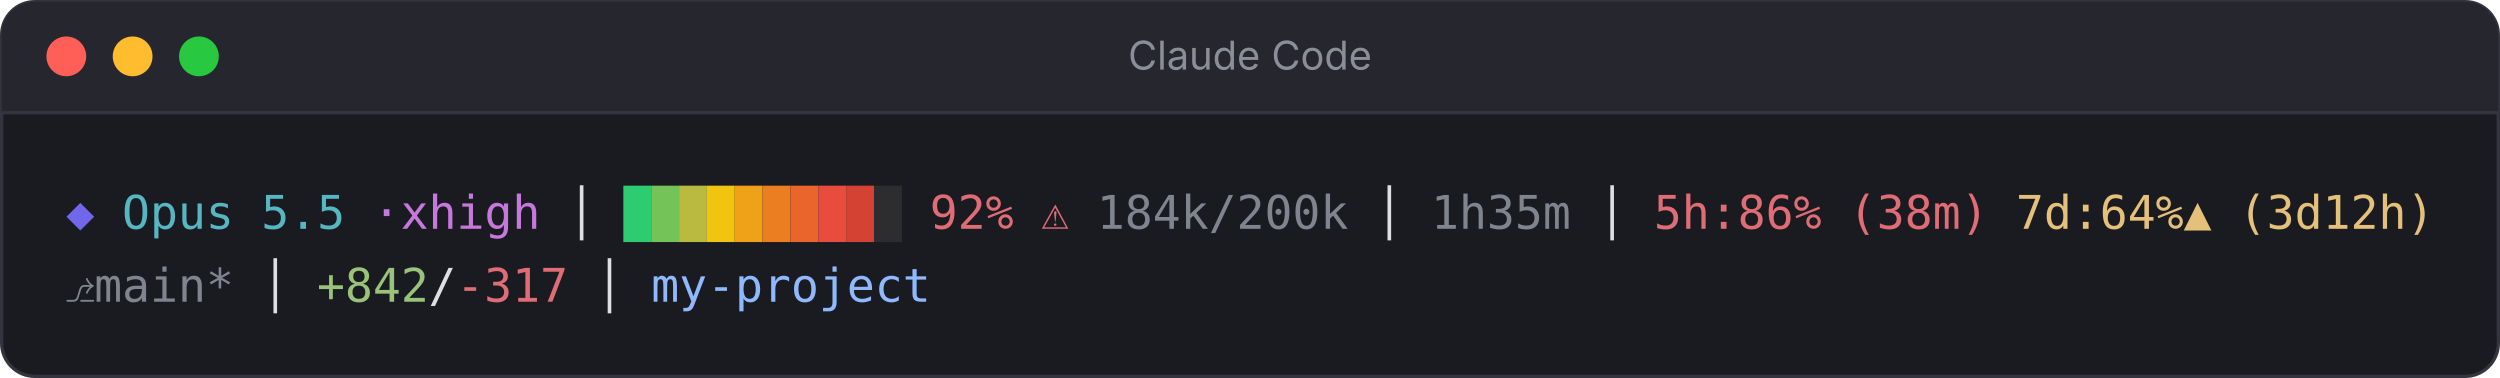
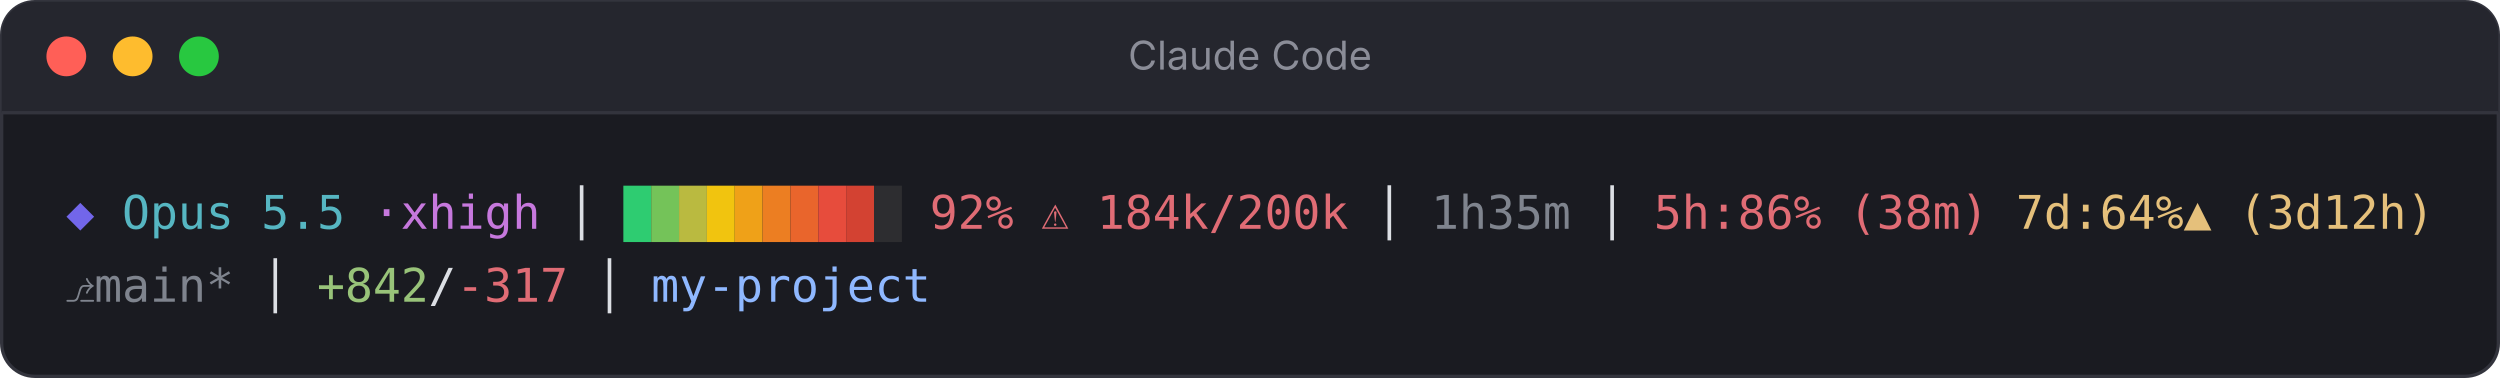
<svg xmlns="http://www.w3.org/2000/svg" width="754" height="114" viewBox="0 0 754 114" role="img" aria-label="Claude Code status line">
  <rect x="0.5" y="0.5" width="753" height="113" rx="10" fill="#1a1b21" stroke="#33343d" />
  <path d="M0.5 34V10.5a10 10 0 0 1 10-10h733a10 10 0 0 1 10 10V34Z" fill="#25262e" />
  <line x1="0.5" y1="34" x2="753.5" y2="34" stroke="#33343d" />
  <circle cx="20" cy="17" r="6" fill="#ff5f57" />
  <circle cx="40" cy="17" r="6" fill="#febc2e" />
  <circle cx="60" cy="17" r="6" fill="#28c840" />
  <text x="377" y="21" text-anchor="middle" font-family="system-ui,-apple-system,'Segoe UI',sans-serif" font-size="12" fill="#8b8d98">Claude Code</text>
  <g font-family="'Cascadia Mono','SF Mono',Menlo,Consolas,'DejaVu Sans Mono','Liberation Mono',monospace" font-size="14" style="white-space:pre">
    <text x="20.0" y="69" fill="rgb(114,102,234)">◆</text>
    <text x="36.8" y="69" fill="#56b6c2" textLength="33.6">Opus</text>
    <text x="78.8" y="69" fill="#56b6c2" textLength="25.2">5.5</text>
    <text x="112.4" y="69" fill="#c678dd" textLength="50.4">·xhigh</text>
    <text x="171.2" y="69" fill="#dcdfe4">│</text>
    <rect x="188.0" y="56" width="8.4" height="17" fill="rgb(46,204,113)" opacity="1" />
    <rect x="196.4" y="56" width="8.4" height="17" fill="rgb(116,195,89)" opacity="1" />
    <rect x="204.8" y="56" width="8.4" height="17" fill="rgb(186,186,64)" opacity="1" />
    <rect x="213.2" y="56" width="8.4" height="17" fill="rgb(241,196,15)" opacity="1" />
    <rect x="221.6" y="56" width="8.4" height="17" fill="rgb(239,161,24)" opacity="1" />
    <rect x="230.0" y="56" width="8.4" height="17" fill="rgb(236,126,34)" opacity="1" />
    <rect x="238.4" y="56" width="8.4" height="17" fill="rgb(233,101,44)" opacity="1" />
    <rect x="246.8" y="56" width="8.4" height="17" fill="rgb(231,76,60)" opacity="1" />
    <rect x="255.2" y="56" width="8.4" height="17" fill="rgb(211,66,50)" opacity="1" />
    <rect x="263.6" y="56" width="8.4" height="17" fill="rgb(60,60,60)" opacity="0.55" />
    <text x="280.4" y="69" fill="#e06c75" textLength="25.2">92%</text>
    <text x="314.0" y="69" fill="#e06c75">⚠</text>
-     <text x="330.8" y="69" fill="#7f848e" textLength="75.6">184k/200k</text>
+     <text x="330.8" y="69" fill="#e06c75" textLength="75.6">184k/200k</text>
    <text x="414.8" y="69" fill="#dcdfe4">│</text>
    <text x="431.6" y="69" fill="#7f848e" textLength="42.0">1h35m</text>
    <text x="482.0" y="69" fill="#dcdfe4">│</text>
    <text x="498.8" y="69" fill="#e06c75" textLength="50.4">5h:86%</text>
    <text x="557.6" y="69" fill="#e06c75" textLength="42.0">(38m)</text>
    <text x="608.0" y="69" fill="#e5c07b" textLength="58.8">7d:64%▲</text>
    <text x="675.2" y="69" fill="#e5c07b" textLength="58.8">(3d12h)</text>
    <text x="20.0" y="91" fill="#7f848e" textLength="50.4">⎇main*</text>
    <text x="78.8" y="91" fill="#dcdfe4">│</text>
    <text x="95.6" y="91" fill="#98c379" textLength="33.6">+842</text>
    <text x="129.2" y="91" fill="#dcdfe4">/</text>
    <text x="137.6" y="91" fill="#e06c75" textLength="33.6">-317</text>
    <text x="179.6" y="91" fill="#dcdfe4">│</text>
    <text x="196.4" y="91" fill="rgb(143,184,255)" textLength="84.0">my-project</text>
  </g>
</svg>
